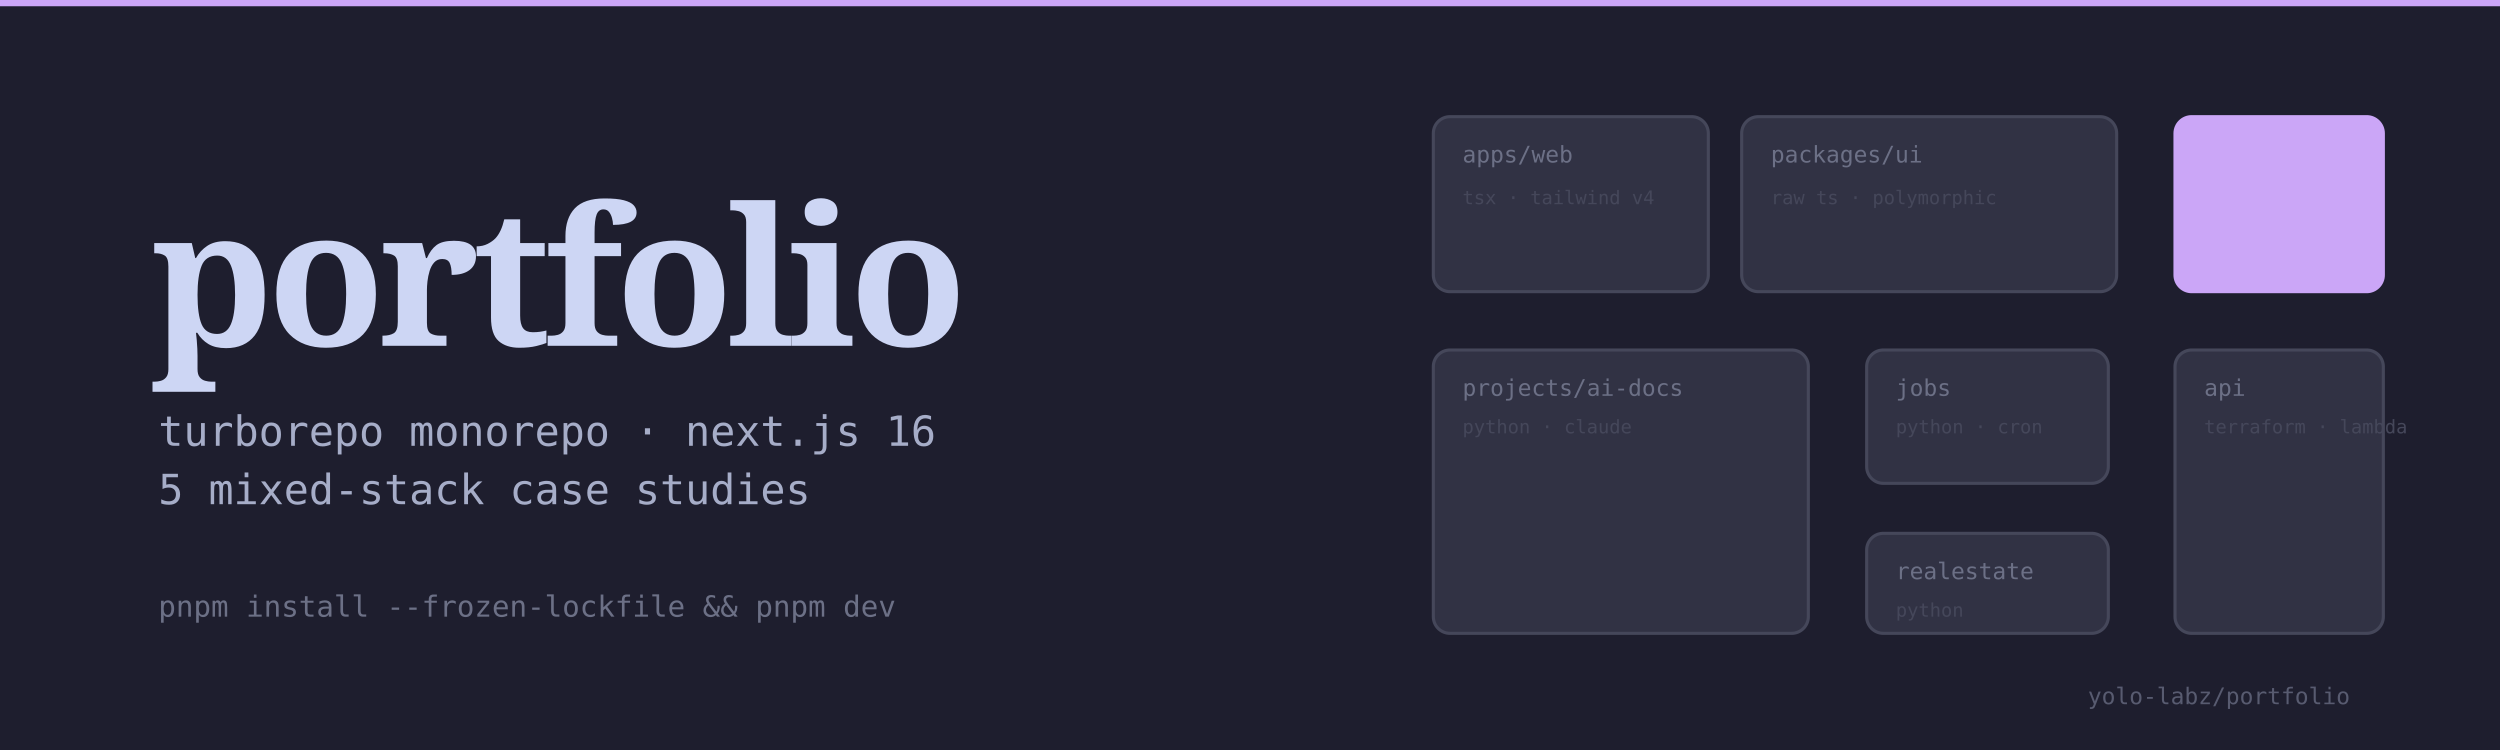
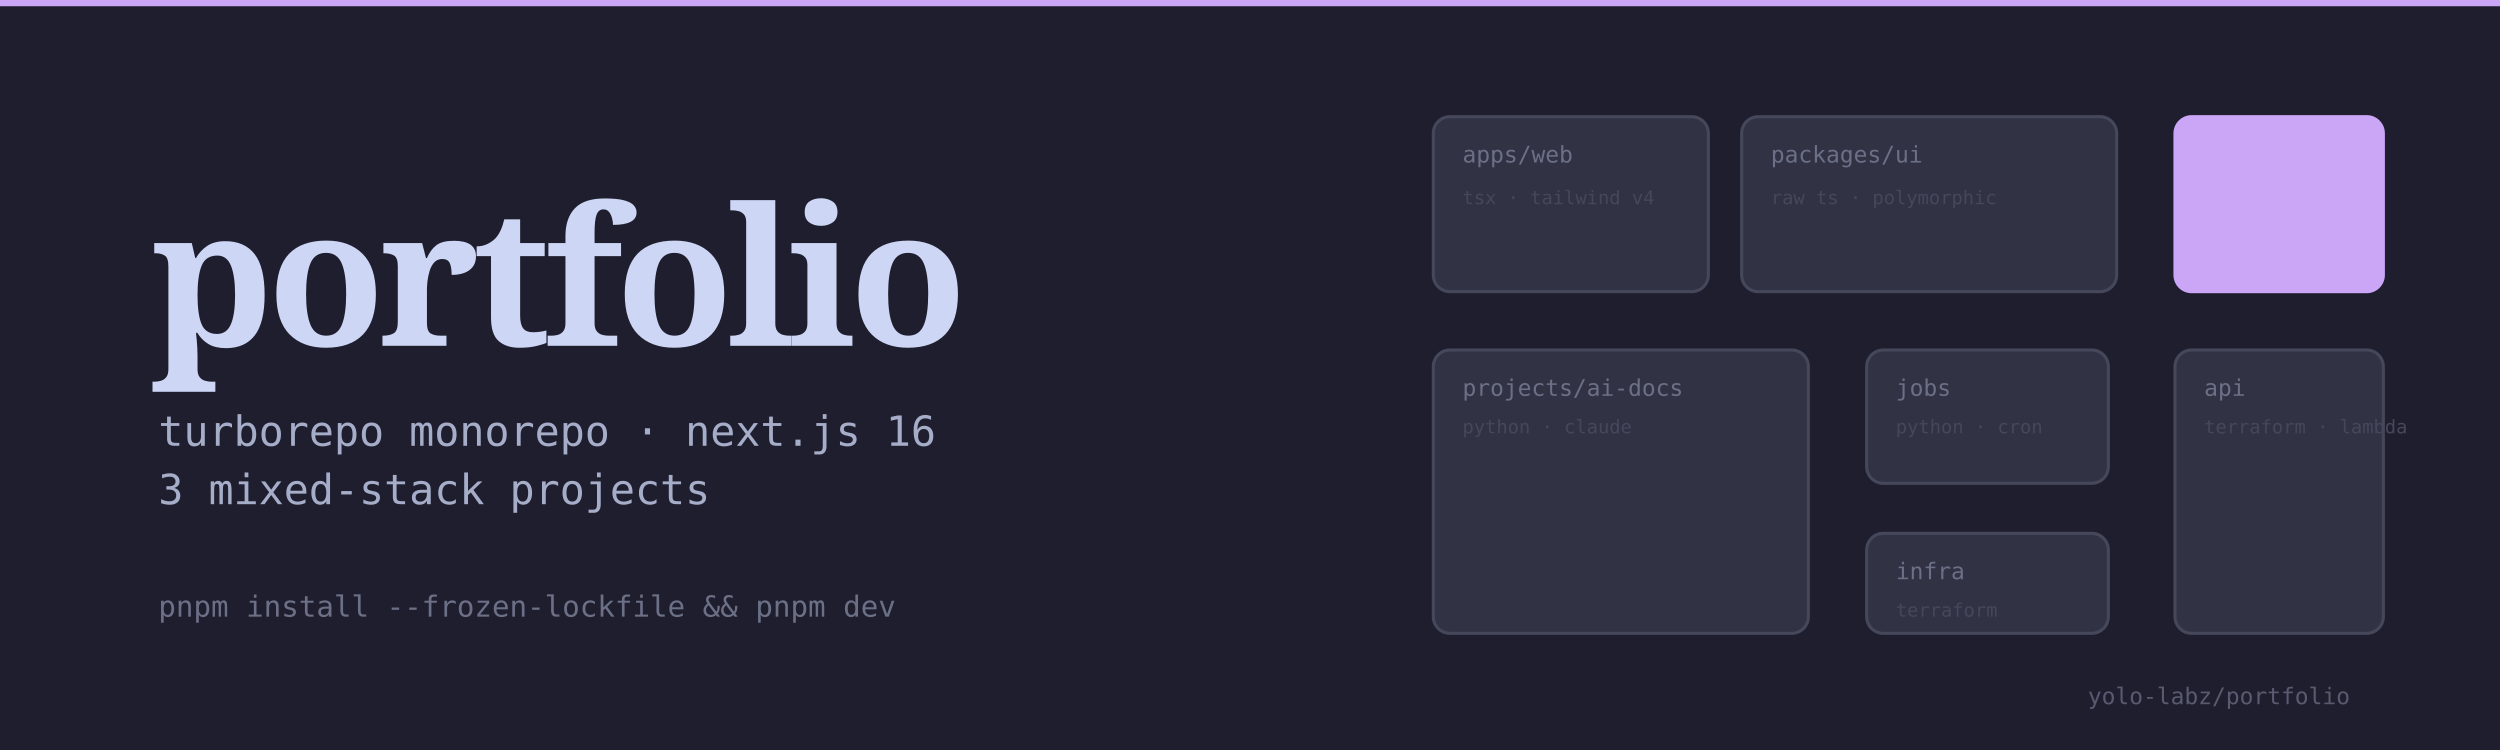
<svg xmlns="http://www.w3.org/2000/svg" viewBox="0 0 1200 360" role="img" aria-labelledby="portfolio-hero-title portfolio-hero-desc">
  <rect width="1200" height="360" fill="#1e1e2e" />
  <rect x="0" y="0" width="1200" height="3" fill="#cba6f7" />
  <g font-family="ui-serif,Georgia,'Iowan Old Style','Apple Garamond',serif" fill="#cdd6f4">
    <text x="72" y="166" font-size="92" font-weight="700" letter-spacing="-3">portfolio</text>
  </g>
  <g font-family="ui-monospace,'JetBrains Mono','Fira Code',Menlo,monospace" fill="#a6adc8">
    <text x="76" y="214" font-size="20">turborepo monorepo · next.js 16</text>
-     <text x="76" y="242" font-size="20">5 mixed-stack case studies</text>
+     <text x="76" y="242" font-size="20">3 mixed-stack projects</text>
  </g>
  <g font-family="ui-monospace,'JetBrains Mono','Fira Code',Menlo,monospace" fill="#6c7086">
    <text x="76" y="296" font-size="14">pnpm install --frozen-lockfile &amp;&amp; pnpm dev</text>
  </g>
  <g transform="translate(688,56)" fill="none">
    <rect x="0" y="0" width="132" height="84" rx="8" fill="#313244" stroke="#45475a" stroke-width="1.5" />
    <rect x="148" y="0" width="180" height="84" rx="8" fill="#313244" stroke="#45475a" stroke-width="1.5" />
    <rect x="356" y="0" width="100" height="84" rx="8" fill="#cba6f7" stroke="#cba6f7" stroke-width="1.5" />
    <rect x="0" y="112" width="180" height="136" rx="8" fill="#313244" stroke="#45475a" stroke-width="1.5" />
    <rect x="208" y="112" width="116" height="64" rx="8" fill="#313244" stroke="#45475a" stroke-width="1.5" />
    <rect x="208" y="200" width="116" height="48" rx="8" fill="#313244" stroke="#45475a" stroke-width="1.5" />
    <rect x="356" y="112" width="100" height="136" rx="8" fill="#313244" stroke="#45475a" stroke-width="1.5" />
    <g font-family="ui-monospace,'JetBrains Mono','Fira Code',Menlo,monospace" fill="#6c7086" font-size="11">
      <text x="14" y="22">apps/web</text>
      <text x="162" y="22">packages/ui</text>
      <text x="14" y="134">projects/ai-docs</text>
      <text x="222" y="134">jobs</text>
-       <text x="222" y="222">realestate</text>
+       <text x="222" y="222">infra</text>
      <text x="370" y="134">api</text>
    </g>
    <g font-family="ui-monospace,'JetBrains Mono','Fira Code',Menlo,monospace" fill="#45475a" font-size="9">
      <text x="14" y="42">tsx · tailwind v4</text>
      <text x="162" y="42">raw ts · polymorphic</text>
      <text x="14" y="152">python · claude</text>
      <text x="222" y="152">python · cron</text>
-       <text x="222" y="240">python</text>
+       <text x="222" y="240">terraform</text>
      <text x="370" y="152">terraform · lambda</text>
    </g>
  </g>
  <g font-family="ui-monospace,'JetBrains Mono','Fira Code',Menlo,monospace" fill="#585b70">
    <text x="1128" y="338" font-size="11" text-anchor="end">yolo-labz/portfolio</text>
  </g>
</svg>
